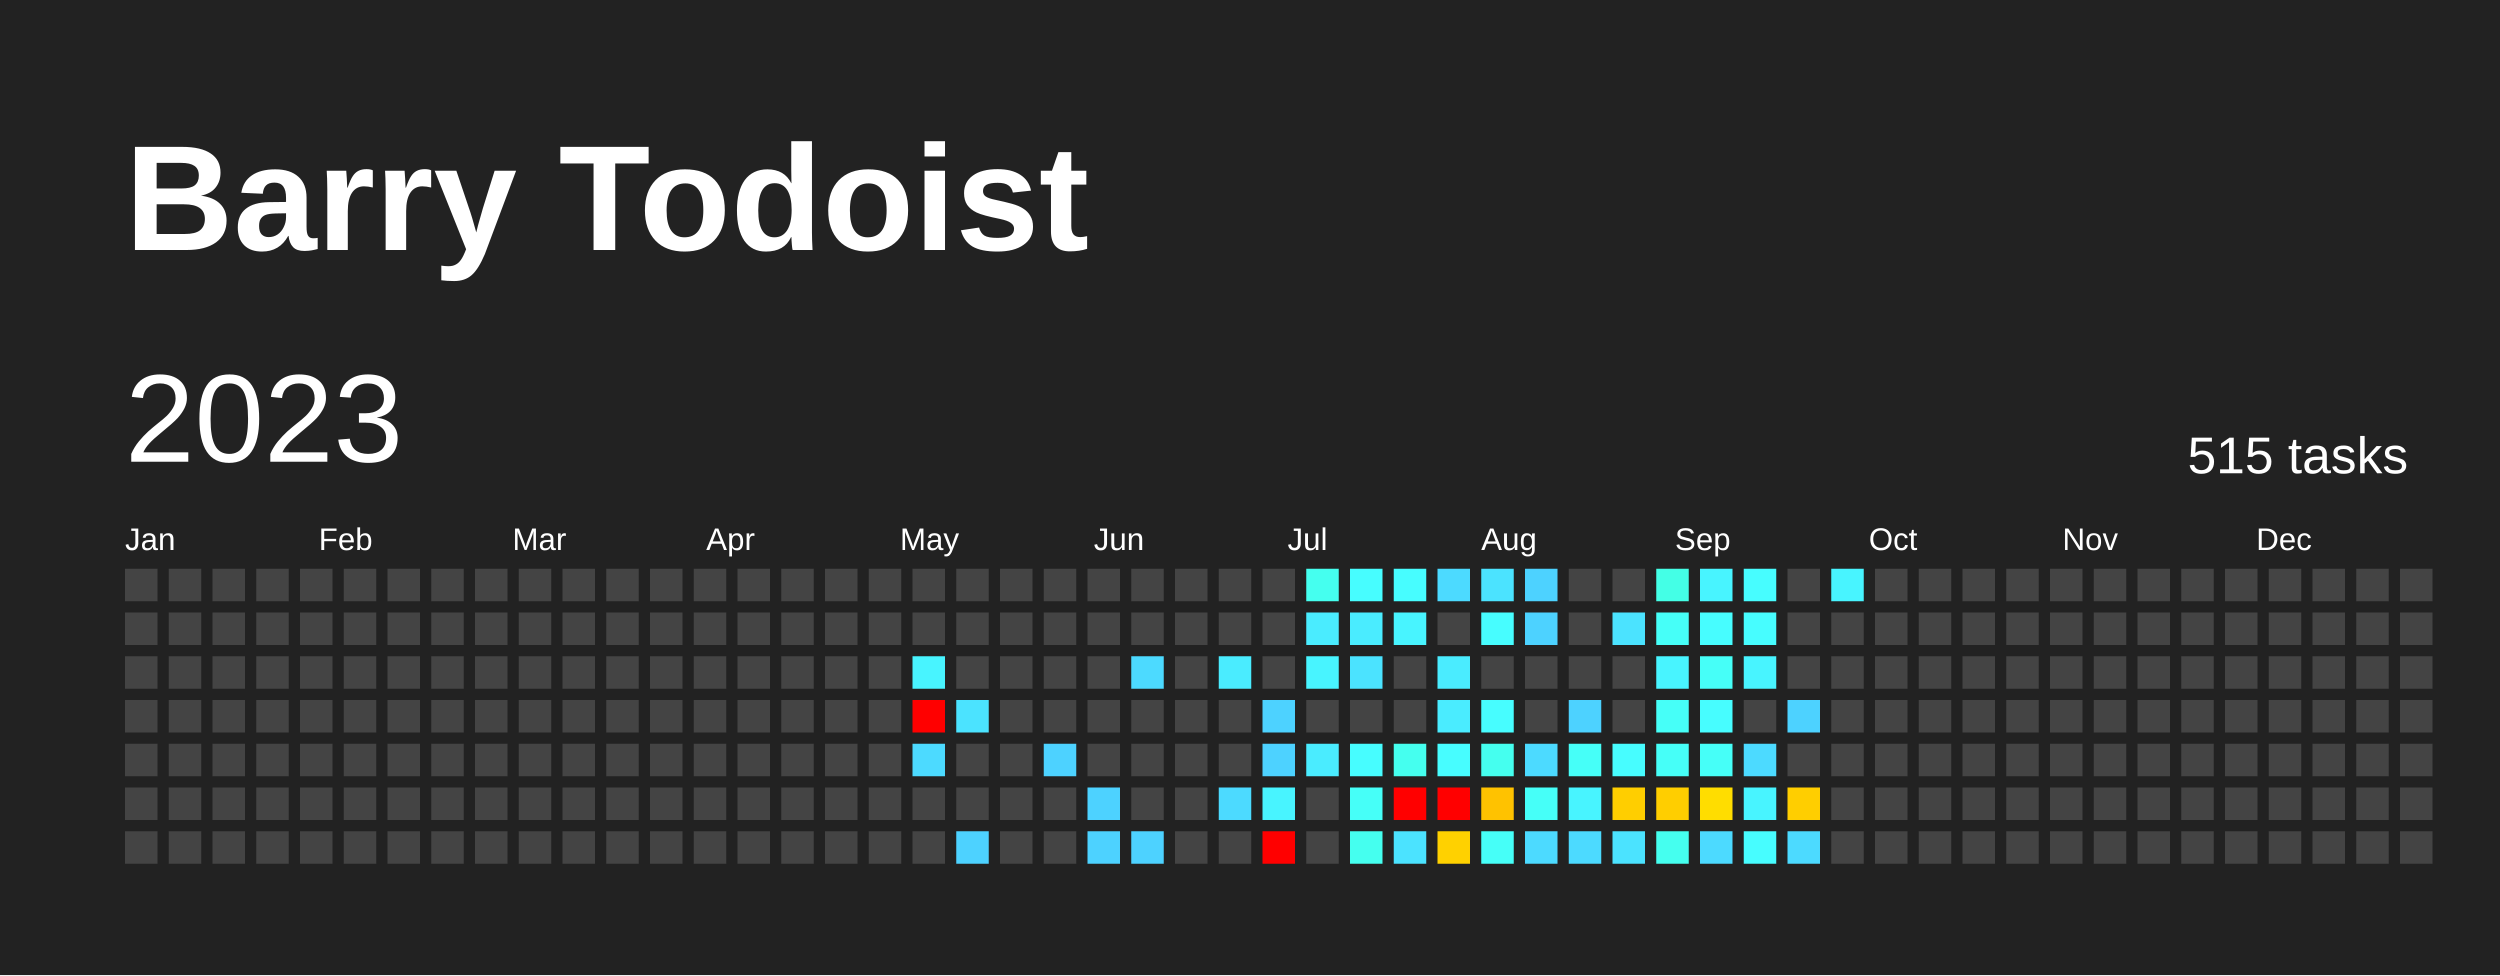
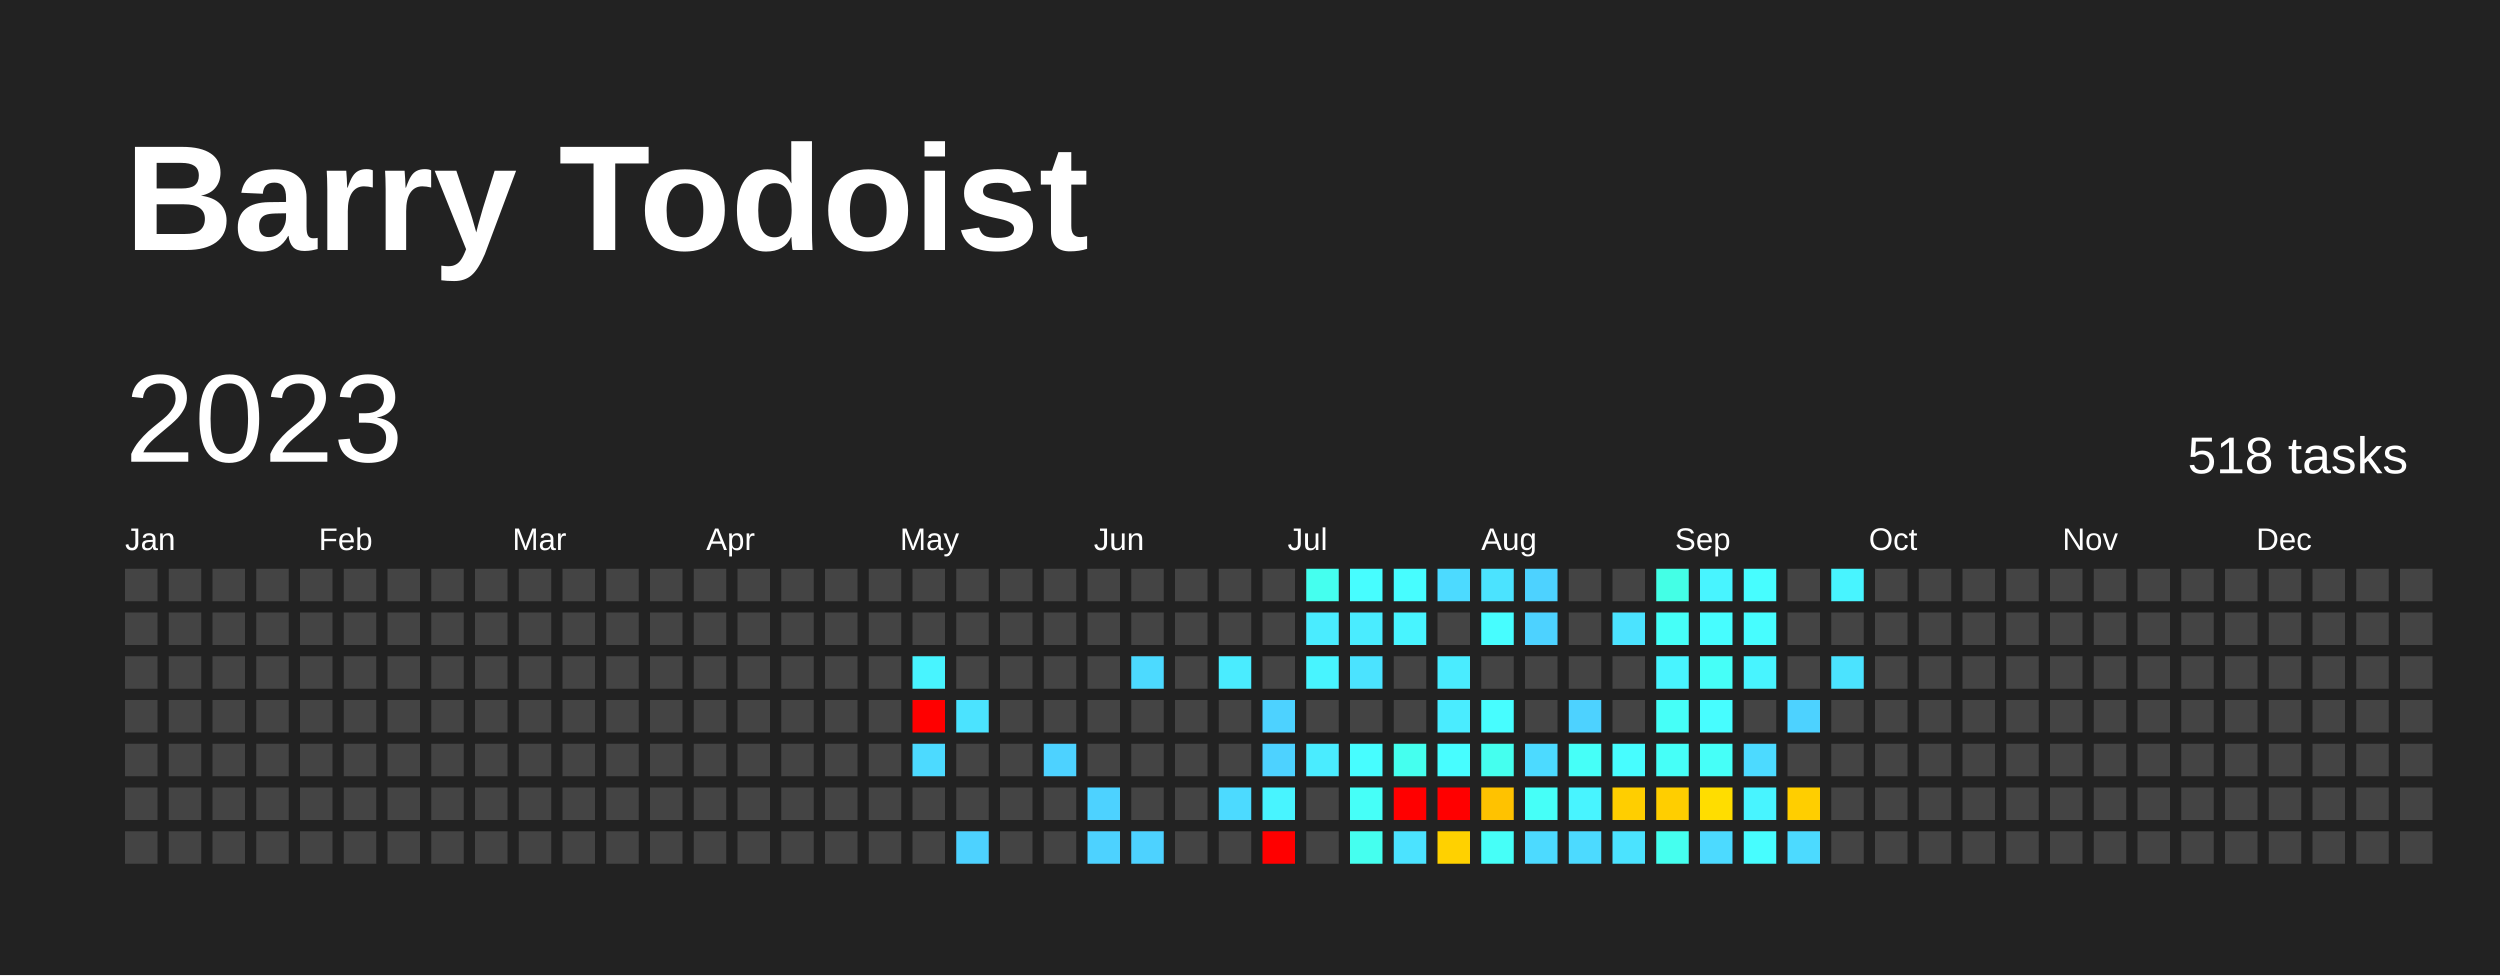
<svg xmlns="http://www.w3.org/2000/svg" baseProfile="full" height="78mm" version="1.1" viewBox="0,0,200,78" width="200mm">
  <defs />
  <rect fill="#222222" height="78" width="200" x="0" y="0" />
  <text fill="#FFFFFF" style="font-size:12px; font-family:Arial; font-weight:bold;" x="10" y="20">Barry Todoist</text>
  <text dominant-baseline="hanging" fill="#FFFFFF" style="font-size:10.0px; font-family:Arial;" x="10" y="30">2023</text>
-   <text dominant-baseline="hanging" fill="#FFFFFF" style="font-size:4.125px; font-family:Arial;" x="175" y="35">515 tasks</text>
+   <text dominant-baseline="hanging" fill="#FFFFFF" style="font-size:4.125px; font-family:Arial;" x="175" y="35">518 tasks</text>
  <text fill="#FFFFFF" style="font-size:2.5px; font-family:Arial" x="10.0" y="44">Jan</text>
  <text fill="#FFFFFF" style="font-size:2.5px; font-family:Arial" x="25.5" y="44">Feb</text>
  <text fill="#FFFFFF" style="font-size:2.5px; font-family:Arial" x="41.0" y="44">Mar</text>
  <text fill="#FFFFFF" style="font-size:2.5px; font-family:Arial" x="56.5" y="44">Apr</text>
  <text fill="#FFFFFF" style="font-size:2.5px; font-family:Arial" x="72.0" y="44">May</text>
  <text fill="#FFFFFF" style="font-size:2.5px; font-family:Arial" x="87.5" y="44">Jun</text>
  <text fill="#FFFFFF" style="font-size:2.5px; font-family:Arial" x="103.0" y="44">Jul</text>
  <text fill="#FFFFFF" style="font-size:2.5px; font-family:Arial" x="118.5" y="44">Aug</text>
  <text fill="#FFFFFF" style="font-size:2.5px; font-family:Arial" x="134.0" y="44">Sep</text>
  <text fill="#FFFFFF" style="font-size:2.5px; font-family:Arial" x="149.5" y="44">Oct</text>
  <text fill="#FFFFFF" style="font-size:2.5px; font-family:Arial" x="165.0" y="44">Nov</text>
  <text fill="#FFFFFF" style="font-size:2.5px; font-family:Arial" x="180.5" y="44">Dec</text>
  <rect fill="#444444" height="2.6" width="2.6" x="10.0" y="45.5" />
  <rect fill="#444444" height="2.6" width="2.6" x="10.0" y="49.0" />
  <rect fill="#444444" height="2.6" width="2.6" x="10.0" y="52.5" />
  <rect fill="#444444" height="2.6" width="2.6" x="10.0" y="56.0" />
  <rect fill="#444444" height="2.6" width="2.6" x="10.0" y="59.5" />
  <rect fill="#444444" height="2.6" width="2.6" x="10.0" y="63.0" />
  <rect fill="#444444" height="2.6" width="2.6" x="10.0" y="66.5" />
  <rect fill="#444444" height="2.6" width="2.6" x="13.5" y="45.5" />
  <rect fill="#444444" height="2.6" width="2.6" x="13.5" y="49.0" />
  <rect fill="#444444" height="2.6" width="2.6" x="13.5" y="52.5" />
  <rect fill="#444444" height="2.6" width="2.6" x="13.5" y="56.0" />
  <rect fill="#444444" height="2.6" width="2.6" x="13.5" y="59.5" />
  <rect fill="#444444" height="2.6" width="2.6" x="13.5" y="63.0" />
  <rect fill="#444444" height="2.6" width="2.6" x="13.5" y="66.5" />
  <rect fill="#444444" height="2.6" width="2.6" x="17.0" y="45.5" />
  <rect fill="#444444" height="2.6" width="2.6" x="17.0" y="49.0" />
  <rect fill="#444444" height="2.6" width="2.6" x="17.0" y="52.5" />
  <rect fill="#444444" height="2.6" width="2.6" x="17.0" y="56.0" />
  <rect fill="#444444" height="2.6" width="2.6" x="17.0" y="59.5" />
  <rect fill="#444444" height="2.6" width="2.6" x="17.0" y="63.0" />
  <rect fill="#444444" height="2.6" width="2.6" x="17.0" y="66.5" />
  <rect fill="#444444" height="2.6" width="2.6" x="20.5" y="45.5" />
  <rect fill="#444444" height="2.6" width="2.6" x="20.5" y="49.0" />
  <rect fill="#444444" height="2.6" width="2.6" x="20.5" y="52.5" />
  <rect fill="#444444" height="2.6" width="2.6" x="20.5" y="56.0" />
  <rect fill="#444444" height="2.6" width="2.6" x="20.5" y="59.5" />
  <rect fill="#444444" height="2.6" width="2.6" x="20.5" y="63.0" />
  <rect fill="#444444" height="2.6" width="2.6" x="20.5" y="66.5" />
  <rect fill="#444444" height="2.6" width="2.6" x="24.0" y="45.5" />
  <rect fill="#444444" height="2.6" width="2.6" x="24.0" y="49.0" />
  <rect fill="#444444" height="2.6" width="2.6" x="24.0" y="52.5" />
  <rect fill="#444444" height="2.6" width="2.6" x="24.0" y="56.0" />
  <rect fill="#444444" height="2.6" width="2.6" x="24.0" y="59.5" />
  <rect fill="#444444" height="2.6" width="2.6" x="24.0" y="63.0" />
  <rect fill="#444444" height="2.6" width="2.6" x="24.0" y="66.5" />
  <rect fill="#444444" height="2.6" width="2.6" x="27.5" y="45.5" />
  <rect fill="#444444" height="2.6" width="2.6" x="27.5" y="49.0" />
  <rect fill="#444444" height="2.6" width="2.6" x="27.5" y="52.5" />
  <rect fill="#444444" height="2.6" width="2.6" x="27.5" y="56.0" />
  <rect fill="#444444" height="2.6" width="2.6" x="27.5" y="59.5" />
  <rect fill="#444444" height="2.6" width="2.6" x="27.5" y="63.0" />
  <rect fill="#444444" height="2.6" width="2.6" x="27.5" y="66.5" />
  <rect fill="#444444" height="2.6" width="2.6" x="31.0" y="45.5" />
  <rect fill="#444444" height="2.6" width="2.6" x="31.0" y="49.0" />
  <rect fill="#444444" height="2.6" width="2.6" x="31.0" y="52.5" />
  <rect fill="#444444" height="2.6" width="2.6" x="31.0" y="56.0" />
  <rect fill="#444444" height="2.6" width="2.6" x="31.0" y="59.5" />
  <rect fill="#444444" height="2.6" width="2.6" x="31.0" y="63.0" />
  <rect fill="#444444" height="2.6" width="2.6" x="31.0" y="66.5" />
  <rect fill="#444444" height="2.6" width="2.6" x="34.5" y="45.5" />
  <rect fill="#444444" height="2.6" width="2.6" x="34.5" y="49.0" />
  <rect fill="#444444" height="2.6" width="2.6" x="34.5" y="52.5" />
  <rect fill="#444444" height="2.6" width="2.6" x="34.5" y="56.0" />
  <rect fill="#444444" height="2.6" width="2.6" x="34.5" y="59.5" />
  <rect fill="#444444" height="2.6" width="2.6" x="34.5" y="63.0" />
  <rect fill="#444444" height="2.6" width="2.6" x="34.5" y="66.5" />
  <rect fill="#444444" height="2.6" width="2.6" x="38.0" y="45.5" />
  <rect fill="#444444" height="2.6" width="2.6" x="38.0" y="49.0" />
  <rect fill="#444444" height="2.6" width="2.6" x="38.0" y="52.5" />
  <rect fill="#444444" height="2.6" width="2.6" x="38.0" y="56.0" />
  <rect fill="#444444" height="2.6" width="2.6" x="38.0" y="59.5" />
  <rect fill="#444444" height="2.6" width="2.6" x="38.0" y="63.0" />
  <rect fill="#444444" height="2.6" width="2.6" x="38.0" y="66.5" />
  <rect fill="#444444" height="2.6" width="2.6" x="41.5" y="45.5" />
  <rect fill="#444444" height="2.6" width="2.6" x="41.5" y="49.0" />
  <rect fill="#444444" height="2.6" width="2.6" x="41.5" y="52.5" />
  <rect fill="#444444" height="2.6" width="2.6" x="41.5" y="56.0" />
  <rect fill="#444444" height="2.6" width="2.6" x="41.5" y="59.5" />
  <rect fill="#444444" height="2.6" width="2.6" x="41.5" y="63.0" />
  <rect fill="#444444" height="2.6" width="2.6" x="41.5" y="66.5" />
  <rect fill="#444444" height="2.6" width="2.6" x="45.0" y="45.5" />
  <rect fill="#444444" height="2.6" width="2.6" x="45.0" y="49.0" />
  <rect fill="#444444" height="2.6" width="2.6" x="45.0" y="52.5" />
  <rect fill="#444444" height="2.6" width="2.6" x="45.0" y="56.0" />
  <rect fill="#444444" height="2.6" width="2.6" x="45.0" y="59.5" />
  <rect fill="#444444" height="2.6" width="2.6" x="45.0" y="63.0" />
  <rect fill="#444444" height="2.6" width="2.6" x="45.0" y="66.5" />
  <rect fill="#444444" height="2.6" width="2.6" x="48.5" y="45.5" />
  <rect fill="#444444" height="2.6" width="2.6" x="48.5" y="49.0" />
  <rect fill="#444444" height="2.6" width="2.6" x="48.5" y="52.5" />
  <rect fill="#444444" height="2.6" width="2.6" x="48.5" y="56.0" />
  <rect fill="#444444" height="2.6" width="2.6" x="48.5" y="59.5" />
  <rect fill="#444444" height="2.6" width="2.6" x="48.5" y="63.0" />
  <rect fill="#444444" height="2.6" width="2.6" x="48.5" y="66.5" />
  <rect fill="#444444" height="2.6" width="2.6" x="52.0" y="45.5" />
  <rect fill="#444444" height="2.6" width="2.6" x="52.0" y="49.0" />
  <rect fill="#444444" height="2.6" width="2.6" x="52.0" y="52.5" />
  <rect fill="#444444" height="2.6" width="2.6" x="52.0" y="56.0" />
  <rect fill="#444444" height="2.6" width="2.6" x="52.0" y="59.5" />
  <rect fill="#444444" height="2.6" width="2.6" x="52.0" y="63.0" />
  <rect fill="#444444" height="2.6" width="2.6" x="52.0" y="66.5" />
  <rect fill="#444444" height="2.6" width="2.6" x="55.5" y="45.5" />
  <rect fill="#444444" height="2.6" width="2.6" x="55.5" y="49.0" />
  <rect fill="#444444" height="2.6" width="2.6" x="55.5" y="52.5" />
  <rect fill="#444444" height="2.6" width="2.6" x="55.5" y="56.0" />
  <rect fill="#444444" height="2.6" width="2.6" x="55.5" y="59.5" />
  <rect fill="#444444" height="2.6" width="2.6" x="55.5" y="63.0" />
  <rect fill="#444444" height="2.6" width="2.6" x="55.5" y="66.5" />
  <rect fill="#444444" height="2.6" width="2.6" x="59.0" y="45.5" />
  <rect fill="#444444" height="2.6" width="2.6" x="59.0" y="49.0" />
  <rect fill="#444444" height="2.6" width="2.6" x="59.0" y="52.5" />
  <rect fill="#444444" height="2.6" width="2.6" x="59.0" y="56.0" />
  <rect fill="#444444" height="2.6" width="2.6" x="59.0" y="59.5" />
  <rect fill="#444444" height="2.6" width="2.6" x="59.0" y="63.0" />
  <rect fill="#444444" height="2.6" width="2.6" x="59.0" y="66.5" />
  <rect fill="#444444" height="2.6" width="2.6" x="62.5" y="45.5" />
  <rect fill="#444444" height="2.6" width="2.6" x="62.5" y="49.0" />
  <rect fill="#444444" height="2.6" width="2.6" x="62.5" y="52.5" />
  <rect fill="#444444" height="2.6" width="2.6" x="62.5" y="56.0" />
  <rect fill="#444444" height="2.6" width="2.6" x="62.5" y="59.5" />
  <rect fill="#444444" height="2.6" width="2.6" x="62.5" y="63.0" />
  <rect fill="#444444" height="2.6" width="2.6" x="62.5" y="66.5" />
  <rect fill="#444444" height="2.6" width="2.6" x="66.0" y="45.5" />
  <rect fill="#444444" height="2.6" width="2.6" x="66.0" y="49.0" />
  <rect fill="#444444" height="2.6" width="2.6" x="66.0" y="52.5" />
  <rect fill="#444444" height="2.6" width="2.6" x="66.0" y="56.0" />
  <rect fill="#444444" height="2.6" width="2.6" x="66.0" y="59.5" />
  <rect fill="#444444" height="2.6" width="2.6" x="66.0" y="63.0" />
  <rect fill="#444444" height="2.6" width="2.6" x="66.0" y="66.5" />
  <rect fill="#444444" height="2.6" width="2.6" x="69.5" y="45.5" />
  <rect fill="#444444" height="2.6" width="2.6" x="69.5" y="49.0" />
  <rect fill="#444444" height="2.6" width="2.6" x="69.5" y="52.5" />
  <rect fill="#444444" height="2.6" width="2.6" x="69.5" y="56.0" />
  <rect fill="#444444" height="2.6" width="2.6" x="69.5" y="59.5" />
  <rect fill="#444444" height="2.6" width="2.6" x="69.5" y="63.0" />
  <rect fill="#444444" height="2.6" width="2.6" x="69.5" y="66.5" />
  <rect fill="#444444" height="2.6" width="2.6" x="73.0" y="45.5" />
  <rect fill="#444444" height="2.6" width="2.6" x="73.0" y="49.0" />
  <rect fill="#48f4ff" height="2.6" width="2.6" x="73.0" y="52.5" />
  <rect fill="red" height="2.6" width="2.6" x="73.0" y="56.0" />
  <rect fill="#4cdaff" height="2.6" width="2.6" x="73.0" y="59.5" />
  <rect fill="#444444" height="2.6" width="2.6" x="73.0" y="63.0" />
  <rect fill="#444444" height="2.6" width="2.6" x="73.0" y="66.5" />
  <rect fill="#444444" height="2.6" width="2.6" x="76.5" y="45.5" />
  <rect fill="#444444" height="2.6" width="2.6" x="76.5" y="49.0" />
  <rect fill="#444444" height="2.6" width="2.6" x="76.5" y="52.5" />
  <rect fill="#4be3ff" height="2.6" width="2.6" x="76.5" y="56.0" />
  <rect fill="#444444" height="2.6" width="2.6" x="76.5" y="59.5" />
  <rect fill="#444444" height="2.6" width="2.6" x="76.5" y="63.0" />
  <rect fill="#4dd2ff" height="2.6" width="2.6" x="76.5" y="66.5" />
  <rect fill="#444444" height="2.6" width="2.6" x="80.0" y="45.5" />
  <rect fill="#444444" height="2.6" width="2.6" x="80.0" y="49.0" />
  <rect fill="#444444" height="2.6" width="2.6" x="80.0" y="52.5" />
  <rect fill="#444444" height="2.6" width="2.6" x="80.0" y="56.0" />
  <rect fill="#444444" height="2.6" width="2.6" x="80.0" y="59.5" />
  <rect fill="#444444" height="2.6" width="2.6" x="80.0" y="63.0" />
  <rect fill="#444444" height="2.6" width="2.6" x="80.0" y="66.5" />
  <rect fill="#444444" height="2.6" width="2.6" x="83.5" y="45.5" />
  <rect fill="#444444" height="2.6" width="2.6" x="83.5" y="49.0" />
  <rect fill="#444444" height="2.6" width="2.6" x="83.5" y="52.5" />
  <rect fill="#444444" height="2.6" width="2.6" x="83.5" y="56.0" />
  <rect fill="#4dd2ff" height="2.6" width="2.6" x="83.5" y="59.5" />
  <rect fill="#444444" height="2.6" width="2.6" x="83.5" y="63.0" />
  <rect fill="#444444" height="2.6" width="2.6" x="83.5" y="66.5" />
  <rect fill="#444444" height="2.6" width="2.6" x="87.0" y="45.5" />
  <rect fill="#444444" height="2.6" width="2.6" x="87.0" y="49.0" />
  <rect fill="#444444" height="2.6" width="2.6" x="87.0" y="52.5" />
  <rect fill="#444444" height="2.6" width="2.6" x="87.0" y="56.0" />
  <rect fill="#444444" height="2.6" width="2.6" x="87.0" y="59.5" />
  <rect fill="#4dd2ff" height="2.6" width="2.6" x="87.0" y="63.0" />
  <rect fill="#4dd2ff" height="2.6" width="2.6" x="87.0" y="66.5" />
  <rect fill="#444444" height="2.6" width="2.6" x="90.5" y="45.5" />
  <rect fill="#444444" height="2.6" width="2.6" x="90.5" y="49.0" />
  <rect fill="#4cdaff" height="2.6" width="2.6" x="90.5" y="52.5" />
  <rect fill="#444444" height="2.6" width="2.6" x="90.5" y="56.0" />
  <rect fill="#444444" height="2.6" width="2.6" x="90.5" y="59.5" />
  <rect fill="#444444" height="2.6" width="2.6" x="90.5" y="63.0" />
  <rect fill="#4dd2ff" height="2.6" width="2.6" x="90.5" y="66.5" />
  <rect fill="#444444" height="2.6" width="2.6" x="94.0" y="45.5" />
  <rect fill="#444444" height="2.6" width="2.6" x="94.0" y="49.0" />
  <rect fill="#444444" height="2.6" width="2.6" x="94.0" y="52.5" />
  <rect fill="#444444" height="2.6" width="2.6" x="94.0" y="56.0" />
  <rect fill="#444444" height="2.6" width="2.6" x="94.0" y="59.5" />
  <rect fill="#444444" height="2.6" width="2.6" x="94.0" y="63.0" />
  <rect fill="#444444" height="2.6" width="2.6" x="94.0" y="66.5" />
  <rect fill="#444444" height="2.6" width="2.6" x="97.5" y="45.5" />
  <rect fill="#444444" height="2.6" width="2.6" x="97.5" y="49.0" />
  <rect fill="#4aecff" height="2.6" width="2.6" x="97.5" y="52.5" />
  <rect fill="#444444" height="2.6" width="2.6" x="97.5" y="56.0" />
  <rect fill="#444444" height="2.6" width="2.6" x="97.5" y="59.5" />
  <rect fill="#4cdaff" height="2.6" width="2.6" x="97.5" y="63.0" />
  <rect fill="#444444" height="2.6" width="2.6" x="97.5" y="66.5" />
  <rect fill="#444444" height="2.6" width="2.6" x="101.0" y="45.5" />
  <rect fill="#444444" height="2.6" width="2.6" x="101.0" y="49.0" />
  <rect fill="#444444" height="2.6" width="2.6" x="101.0" y="52.5" />
  <rect fill="#4dd2ff" height="2.6" width="2.6" x="101.0" y="56.0" />
  <rect fill="#4dd2ff" height="2.6" width="2.6" x="101.0" y="59.5" />
  <rect fill="#48f4ff" height="2.6" width="2.6" x="101.0" y="63.0" />
  <rect fill="red" height="2.6" width="2.6" x="101.0" y="66.5" />
  <rect fill="#45ffef" height="2.6" width="2.6" x="104.5" y="45.5" />
  <rect fill="#4aecff" height="2.6" width="2.6" x="104.5" y="49.0" />
  <rect fill="#48f4ff" height="2.6" width="2.6" x="104.5" y="52.5" />
  <rect fill="#444444" height="2.6" width="2.6" x="104.5" y="56.0" />
  <rect fill="#4aecff" height="2.6" width="2.6" x="104.5" y="59.5" />
  <rect fill="#444444" height="2.6" width="2.6" x="104.5" y="63.0" />
  <rect fill="#444444" height="2.6" width="2.6" x="104.5" y="66.5" />
  <rect fill="#47fdff" height="2.6" width="2.6" x="108.0" y="45.5" />
  <rect fill="#4aecff" height="2.6" width="2.6" x="108.0" y="49.0" />
  <rect fill="#4be3ff" height="2.6" width="2.6" x="108.0" y="52.5" />
  <rect fill="#444444" height="2.6" width="2.6" x="108.0" y="56.0" />
  <rect fill="#47fdff" height="2.6" width="2.6" x="108.0" y="59.5" />
  <rect fill="#46fff8" height="2.6" width="2.6" x="108.0" y="63.0" />
  <rect fill="#45ffef" height="2.6" width="2.6" x="108.0" y="66.5" />
  <rect fill="#47fdff" height="2.6" width="2.6" x="111.5" y="45.5" />
  <rect fill="#48f4ff" height="2.6" width="2.6" x="111.5" y="49.0" />
  <rect fill="#444444" height="2.6" width="2.6" x="111.5" y="52.5" />
  <rect fill="#444444" height="2.6" width="2.6" x="111.5" y="56.0" />
  <rect fill="#45ffef" height="2.6" width="2.6" x="111.5" y="59.5" />
  <rect fill="red" height="2.6" width="2.6" x="111.5" y="63.0" />
  <rect fill="#4be3ff" height="2.6" width="2.6" x="111.5" y="66.5" />
  <rect fill="#4cdaff" height="2.6" width="2.6" x="115.0" y="45.5" />
  <rect fill="#444444" height="2.6" width="2.6" x="115.0" y="49.0" />
  <rect fill="#4aecff" height="2.6" width="2.6" x="115.0" y="52.5" />
  <rect fill="#4aecff" height="2.6" width="2.6" x="115.0" y="56.0" />
  <rect fill="#47fdff" height="2.6" width="2.6" x="115.0" y="59.5" />
  <rect fill="red" height="2.6" width="2.6" x="115.0" y="63.0" />
  <rect fill="#ffd100" height="2.6" width="2.6" x="115.0" y="66.5" />
  <rect fill="#4be3ff" height="2.6" width="2.6" x="118.5" y="45.5" />
  <rect fill="#47fdff" height="2.6" width="2.6" x="118.5" y="49.0" />
  <rect fill="#444444" height="2.6" width="2.6" x="118.5" y="52.5" />
  <rect fill="#47fdff" height="2.6" width="2.6" x="118.5" y="56.0" />
  <rect fill="#45ffef" height="2.6" width="2.6" x="118.5" y="59.5" />
  <rect fill="#ffc200" height="2.6" width="2.6" x="118.5" y="63.0" />
  <rect fill="#46fff8" height="2.6" width="2.6" x="118.5" y="66.5" />
  <rect fill="#4dd2ff" height="2.6" width="2.6" x="122.0" y="45.5" />
  <rect fill="#4dd2ff" height="2.6" width="2.6" x="122.0" y="49.0" />
  <rect fill="#444444" height="2.6" width="2.6" x="122.0" y="52.5" />
  <rect fill="#444444" height="2.6" width="2.6" x="122.0" y="56.0" />
  <rect fill="#4cdaff" height="2.6" width="2.6" x="122.0" y="59.5" />
  <rect fill="#46fff8" height="2.6" width="2.6" x="122.0" y="63.0" />
  <rect fill="#4cdaff" height="2.6" width="2.6" x="122.0" y="66.5" />
  <rect fill="#444444" height="2.6" width="2.6" x="125.5" y="45.5" />
  <rect fill="#444444" height="2.6" width="2.6" x="125.5" y="49.0" />
  <rect fill="#444444" height="2.6" width="2.6" x="125.5" y="52.5" />
  <rect fill="#4dd2ff" height="2.6" width="2.6" x="125.5" y="56.0" />
  <rect fill="#46fff8" height="2.6" width="2.6" x="125.5" y="59.5" />
  <rect fill="#48f4ff" height="2.6" width="2.6" x="125.5" y="63.0" />
  <rect fill="#4cdaff" height="2.6" width="2.6" x="125.5" y="66.5" />
  <rect fill="#444444" height="2.6" width="2.6" x="129.0" y="45.5" />
  <rect fill="#4be3ff" height="2.6" width="2.6" x="129.0" y="49.0" />
  <rect fill="#444444" height="2.6" width="2.6" x="129.0" y="52.5" />
  <rect fill="#444444" height="2.6" width="2.6" x="129.0" y="56.0" />
  <rect fill="#47fdff" height="2.6" width="2.6" x="129.0" y="59.5" />
  <rect fill="#ffce00" height="2.6" width="2.6" x="129.0" y="63.0" />
  <rect fill="#4be3ff" height="2.6" width="2.6" x="129.0" y="66.5" />
  <rect fill="#44ffe6" height="2.6" width="2.6" x="132.5" y="45.5" />
  <rect fill="#46fff8" height="2.6" width="2.6" x="132.5" y="49.0" />
  <rect fill="#48f4ff" height="2.6" width="2.6" x="132.5" y="52.5" />
  <rect fill="#46fff8" height="2.6" width="2.6" x="132.5" y="56.0" />
  <rect fill="#46fff8" height="2.6" width="2.6" x="132.5" y="59.5" />
  <rect fill="#ffce00" height="2.6" width="2.6" x="132.5" y="63.0" />
  <rect fill="#45ffef" height="2.6" width="2.6" x="132.5" y="66.5" />
  <rect fill="#48f4ff" height="2.6" width="2.6" x="136.0" y="45.5" />
  <rect fill="#47fdff" height="2.6" width="2.6" x="136.0" y="49.0" />
  <rect fill="#46fff8" height="2.6" width="2.6" x="136.0" y="52.5" />
  <rect fill="#47fdff" height="2.6" width="2.6" x="136.0" y="56.0" />
  <rect fill="#46fff8" height="2.6" width="2.6" x="136.0" y="59.5" />
  <rect fill="#ffdd00" height="2.6" width="2.6" x="136.0" y="63.0" />
  <rect fill="#4cdaff" height="2.6" width="2.6" x="136.0" y="66.5" />
  <rect fill="#47fdff" height="2.6" width="2.6" x="139.5" y="45.5" />
  <rect fill="#47fdff" height="2.6" width="2.6" x="139.5" y="49.0" />
  <rect fill="#48f4ff" height="2.6" width="2.6" x="139.5" y="52.5" />
  <rect fill="#444444" height="2.6" width="2.6" x="139.5" y="56.0" />
  <rect fill="#4cdaff" height="2.6" width="2.6" x="139.5" y="59.5" />
  <rect fill="#48f4ff" height="2.6" width="2.6" x="139.5" y="63.0" />
  <rect fill="#47fdff" height="2.6" width="2.6" x="139.5" y="66.5" />
  <rect fill="#444444" height="2.6" width="2.6" x="143.0" y="45.5" />
  <rect fill="#444444" height="2.6" width="2.6" x="143.0" y="49.0" />
  <rect fill="#444444" height="2.6" width="2.6" x="143.0" y="52.5" />
  <rect fill="#4dd2ff" height="2.6" width="2.6" x="143.0" y="56.0" />
  <rect fill="#444444" height="2.6" width="2.6" x="143.0" y="59.5" />
  <rect fill="#ffce00" height="2.6" width="2.6" x="143.0" y="63.0" />
  <rect fill="#4cdaff" height="2.6" width="2.6" x="143.0" y="66.5" />
  <rect fill="#48f4ff" height="2.6" width="2.6" x="146.5" y="45.5" />
  <rect fill="#444444" height="2.6" width="2.6" x="146.5" y="49.0" />
-   <rect fill="#444444" height="2.6" width="2.6" x="146.5" y="52.5" />
+   <rect fill="#4be3ff" height="2.6" width="2.6" x="146.5" y="52.5" />
  <rect fill="#444444" height="2.6" width="2.6" x="146.5" y="56.0" />
  <rect fill="#444444" height="2.6" width="2.6" x="146.5" y="59.5" />
  <rect fill="#444444" height="2.6" width="2.6" x="146.5" y="63.0" />
  <rect fill="#444444" height="2.6" width="2.6" x="146.5" y="66.5" />
  <rect fill="#444444" height="2.6" width="2.6" x="150.0" y="45.5" />
  <rect fill="#444444" height="2.6" width="2.6" x="150.0" y="49.0" />
  <rect fill="#444444" height="2.6" width="2.6" x="150.0" y="52.5" />
  <rect fill="#444444" height="2.6" width="2.6" x="150.0" y="56.0" />
  <rect fill="#444444" height="2.6" width="2.6" x="150.0" y="59.5" />
  <rect fill="#444444" height="2.6" width="2.6" x="150.0" y="63.0" />
  <rect fill="#444444" height="2.6" width="2.6" x="150.0" y="66.5" />
  <rect fill="#444444" height="2.6" width="2.6" x="153.5" y="45.5" />
  <rect fill="#444444" height="2.6" width="2.6" x="153.5" y="49.0" />
  <rect fill="#444444" height="2.6" width="2.6" x="153.5" y="52.5" />
  <rect fill="#444444" height="2.6" width="2.6" x="153.5" y="56.0" />
  <rect fill="#444444" height="2.6" width="2.6" x="153.5" y="59.5" />
  <rect fill="#444444" height="2.6" width="2.6" x="153.5" y="63.0" />
  <rect fill="#444444" height="2.6" width="2.6" x="153.5" y="66.5" />
  <rect fill="#444444" height="2.6" width="2.6" x="157.0" y="45.5" />
  <rect fill="#444444" height="2.6" width="2.6" x="157.0" y="49.0" />
  <rect fill="#444444" height="2.6" width="2.6" x="157.0" y="52.5" />
  <rect fill="#444444" height="2.6" width="2.6" x="157.0" y="56.0" />
  <rect fill="#444444" height="2.6" width="2.6" x="157.0" y="59.5" />
  <rect fill="#444444" height="2.6" width="2.6" x="157.0" y="63.0" />
  <rect fill="#444444" height="2.6" width="2.6" x="157.0" y="66.5" />
  <rect fill="#444444" height="2.6" width="2.6" x="160.5" y="45.5" />
  <rect fill="#444444" height="2.6" width="2.6" x="160.5" y="49.0" />
  <rect fill="#444444" height="2.6" width="2.6" x="160.5" y="52.5" />
  <rect fill="#444444" height="2.6" width="2.6" x="160.5" y="56.0" />
  <rect fill="#444444" height="2.6" width="2.6" x="160.5" y="59.5" />
  <rect fill="#444444" height="2.6" width="2.6" x="160.5" y="63.0" />
  <rect fill="#444444" height="2.6" width="2.6" x="160.5" y="66.5" />
  <rect fill="#444444" height="2.6" width="2.6" x="164.0" y="45.5" />
  <rect fill="#444444" height="2.6" width="2.6" x="164.0" y="49.0" />
  <rect fill="#444444" height="2.6" width="2.6" x="164.0" y="52.5" />
  <rect fill="#444444" height="2.6" width="2.6" x="164.0" y="56.0" />
  <rect fill="#444444" height="2.6" width="2.6" x="164.0" y="59.5" />
  <rect fill="#444444" height="2.6" width="2.6" x="164.0" y="63.0" />
  <rect fill="#444444" height="2.6" width="2.6" x="164.0" y="66.5" />
  <rect fill="#444444" height="2.6" width="2.6" x="167.5" y="45.5" />
  <rect fill="#444444" height="2.6" width="2.6" x="167.5" y="49.0" />
  <rect fill="#444444" height="2.6" width="2.6" x="167.5" y="52.5" />
  <rect fill="#444444" height="2.6" width="2.6" x="167.5" y="56.0" />
  <rect fill="#444444" height="2.6" width="2.6" x="167.5" y="59.5" />
  <rect fill="#444444" height="2.6" width="2.6" x="167.5" y="63.0" />
  <rect fill="#444444" height="2.6" width="2.6" x="167.5" y="66.5" />
  <rect fill="#444444" height="2.6" width="2.6" x="171.0" y="45.5" />
  <rect fill="#444444" height="2.6" width="2.6" x="171.0" y="49.0" />
  <rect fill="#444444" height="2.6" width="2.6" x="171.0" y="52.5" />
  <rect fill="#444444" height="2.6" width="2.6" x="171.0" y="56.0" />
  <rect fill="#444444" height="2.6" width="2.6" x="171.0" y="59.5" />
  <rect fill="#444444" height="2.6" width="2.6" x="171.0" y="63.0" />
  <rect fill="#444444" height="2.6" width="2.6" x="171.0" y="66.5" />
  <rect fill="#444444" height="2.6" width="2.6" x="174.5" y="45.5" />
  <rect fill="#444444" height="2.6" width="2.6" x="174.5" y="49.0" />
  <rect fill="#444444" height="2.6" width="2.6" x="174.5" y="52.5" />
  <rect fill="#444444" height="2.6" width="2.6" x="174.5" y="56.0" />
  <rect fill="#444444" height="2.6" width="2.6" x="174.5" y="59.5" />
  <rect fill="#444444" height="2.6" width="2.6" x="174.5" y="63.0" />
  <rect fill="#444444" height="2.6" width="2.6" x="174.5" y="66.5" />
  <rect fill="#444444" height="2.6" width="2.6" x="178.0" y="45.5" />
  <rect fill="#444444" height="2.6" width="2.6" x="178.0" y="49.0" />
  <rect fill="#444444" height="2.6" width="2.6" x="178.0" y="52.5" />
  <rect fill="#444444" height="2.6" width="2.6" x="178.0" y="56.0" />
  <rect fill="#444444" height="2.6" width="2.6" x="178.0" y="59.5" />
  <rect fill="#444444" height="2.6" width="2.6" x="178.0" y="63.0" />
  <rect fill="#444444" height="2.6" width="2.6" x="178.0" y="66.5" />
  <rect fill="#444444" height="2.6" width="2.6" x="181.5" y="45.5" />
  <rect fill="#444444" height="2.6" width="2.6" x="181.5" y="49.0" />
  <rect fill="#444444" height="2.6" width="2.6" x="181.5" y="52.5" />
  <rect fill="#444444" height="2.6" width="2.6" x="181.5" y="56.0" />
  <rect fill="#444444" height="2.6" width="2.6" x="181.5" y="59.5" />
  <rect fill="#444444" height="2.6" width="2.6" x="181.5" y="63.0" />
  <rect fill="#444444" height="2.6" width="2.6" x="181.5" y="66.5" />
  <rect fill="#444444" height="2.6" width="2.6" x="185.0" y="45.5" />
  <rect fill="#444444" height="2.6" width="2.6" x="185.0" y="49.0" />
  <rect fill="#444444" height="2.6" width="2.6" x="185.0" y="52.5" />
  <rect fill="#444444" height="2.6" width="2.6" x="185.0" y="56.0" />
  <rect fill="#444444" height="2.6" width="2.6" x="185.0" y="59.5" />
  <rect fill="#444444" height="2.6" width="2.6" x="185.0" y="63.0" />
  <rect fill="#444444" height="2.6" width="2.6" x="185.0" y="66.5" />
  <rect fill="#444444" height="2.6" width="2.6" x="188.5" y="45.5" />
  <rect fill="#444444" height="2.6" width="2.6" x="188.5" y="49.0" />
  <rect fill="#444444" height="2.6" width="2.6" x="188.5" y="52.5" />
  <rect fill="#444444" height="2.6" width="2.6" x="188.5" y="56.0" />
  <rect fill="#444444" height="2.6" width="2.6" x="188.5" y="59.5" />
  <rect fill="#444444" height="2.6" width="2.6" x="188.5" y="63.0" />
  <rect fill="#444444" height="2.6" width="2.6" x="188.5" y="66.5" />
  <rect fill="#444444" height="2.6" width="2.6" x="192.0" y="45.5" />
  <rect fill="#444444" height="2.6" width="2.6" x="192.0" y="49.0" />
  <rect fill="#444444" height="2.6" width="2.6" x="192.0" y="52.5" />
  <rect fill="#444444" height="2.6" width="2.6" x="192.0" y="56.0" />
  <rect fill="#444444" height="2.6" width="2.6" x="192.0" y="59.5" />
  <rect fill="#444444" height="2.6" width="2.6" x="192.0" y="63.0" />
  <rect fill="#444444" height="2.6" width="2.6" x="192.0" y="66.5" />
</svg>
